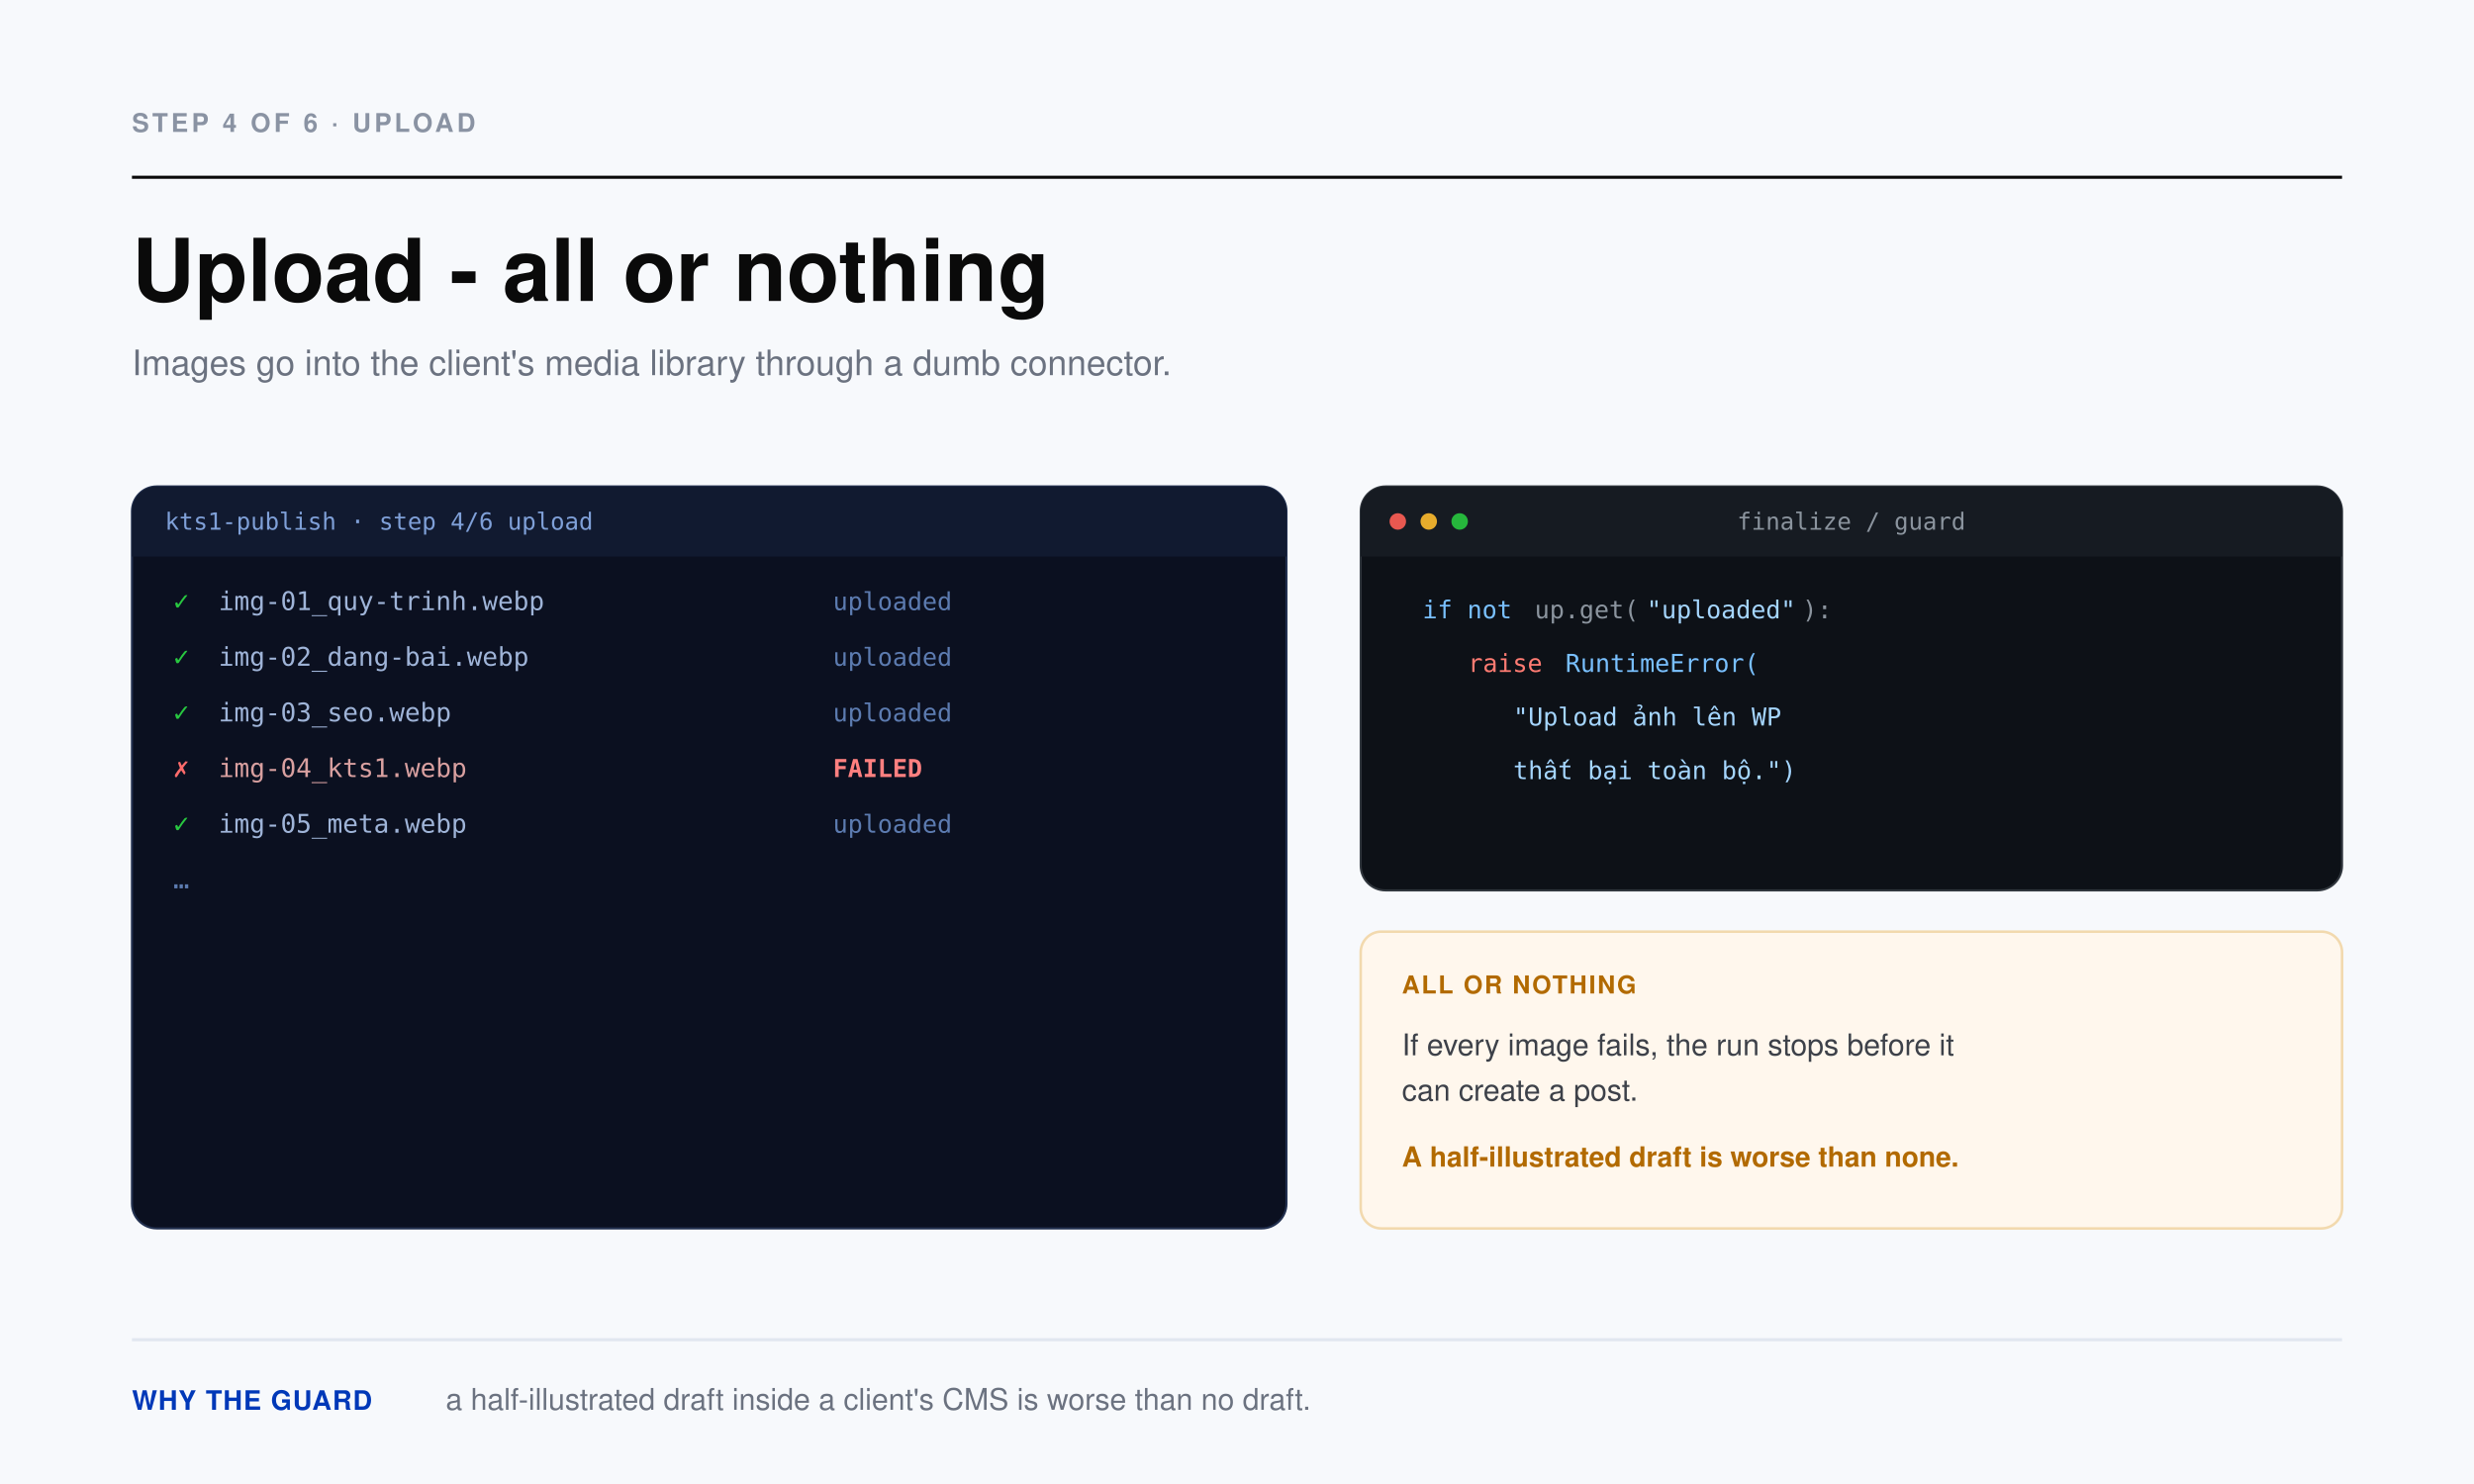
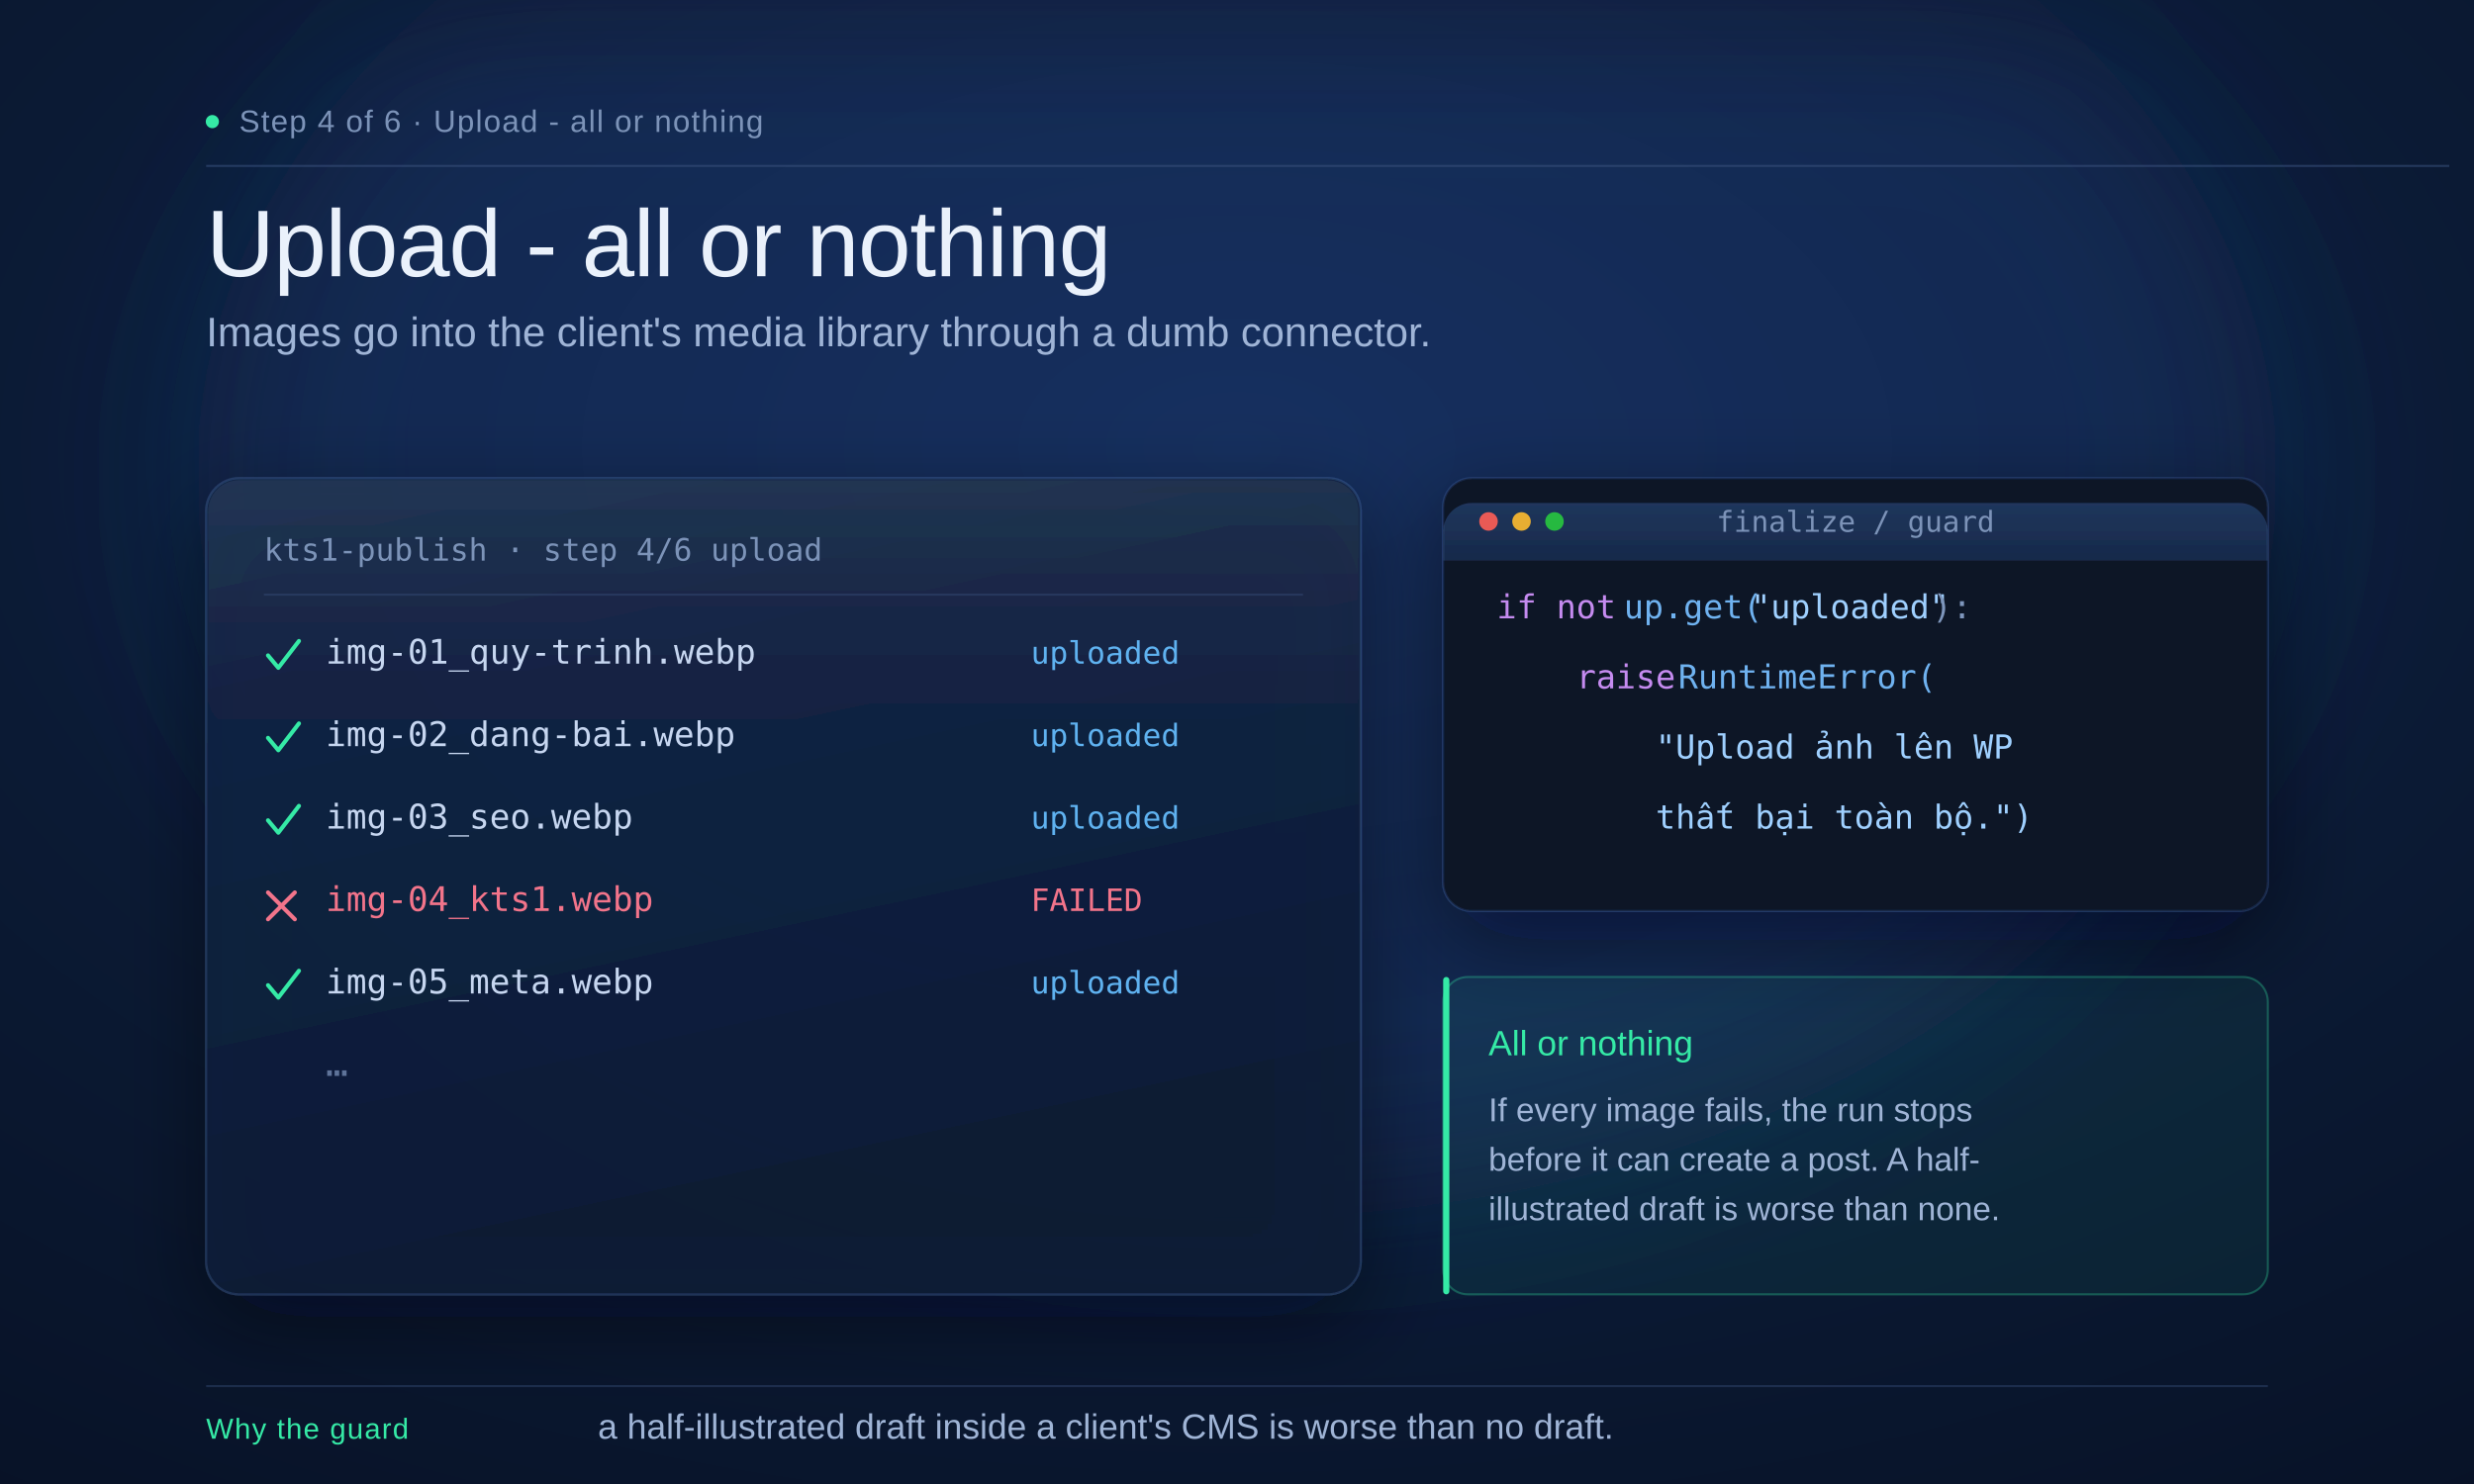
- <svg xmlns="http://www.w3.org/2000/svg" viewBox="0 0 1200 720" role="img" aria-label="Upload - all or nothing" font-family="Helvetica Neue, Helvetica, Arial, sans-serif">
-   <rect width="1200" height="720" fill="#F7F9FC" />
-   <text x="64" y="64" font-size="12.5" font-weight="700" fill="#8A93A3" letter-spacing="1.6">STEP 4 OF 6  ·  UPLOAD</text>
-   <line x1="64" y1="86" x2="1136" y2="86" stroke="#0A0A0A" stroke-width="1.5" />
-   <text x="64" y="146" font-size="42" font-weight="800" fill="#0A0A0A">Upload - all or nothing</text>
-   <text x="64" y="182" font-size="17" font-weight="400" fill="#6B7280">Images go into the client's media library through a dumb connector.</text>
-   <rect x="64" y="236" width="560" height="360" rx="12" fill="#0B1020" stroke="#22304F" stroke-width="1" />
-   <path d="M64 270 v-22 a12 12 0 0 1 12 -12 h536 a12 12 0 0 1 12 12 v22 Z" fill="#111A30" />
-   <text x="80" y="257" font-size="11.5" font-weight="400" fill="#7FA0D8" font-family="ui-monospace, Consolas, monospace">kts1-publish · step 4/6 upload</text>
-   <text x="84" y="296" font-size="13" font-weight="700" fill="#28C840" font-family="ui-monospace, Consolas, monospace">✓</text>
-   <text x="106" y="296" font-size="12.5" font-weight="400" fill="#9FB4D8" font-family="ui-monospace, Consolas, monospace">img-01_quy-trinh.webp</text>
-   <text x="404" y="296" font-size="12" font-weight="400" fill="#5C7BB0" font-family="ui-monospace, Consolas, monospace">uploaded</text>
-   <text x="84" y="323" font-size="13" font-weight="700" fill="#28C840" font-family="ui-monospace, Consolas, monospace">✓</text>
-   <text x="106" y="323" font-size="12.5" font-weight="400" fill="#9FB4D8" font-family="ui-monospace, Consolas, monospace">img-02_dang-bai.webp</text>
-   <text x="404" y="323" font-size="12" font-weight="400" fill="#5C7BB0" font-family="ui-monospace, Consolas, monospace">uploaded</text>
-   <text x="84" y="350" font-size="13" font-weight="700" fill="#28C840" font-family="ui-monospace, Consolas, monospace">✓</text>
-   <text x="106" y="350" font-size="12.5" font-weight="400" fill="#9FB4D8" font-family="ui-monospace, Consolas, monospace">img-03_seo.webp</text>
-   <text x="404" y="350" font-size="12" font-weight="400" fill="#5C7BB0" font-family="ui-monospace, Consolas, monospace">uploaded</text>
-   <text x="84" y="377" font-size="13" font-weight="700" fill="#FF6B6B" font-family="ui-monospace, Consolas, monospace">✗</text>
-   <text x="106" y="377" font-size="12.5" font-weight="400" fill="#D9A0A0" font-family="ui-monospace, Consolas, monospace">img-04_kts1.webp</text>
-   <text x="404" y="377" font-size="12" font-weight="700" fill="#FF8080" font-family="ui-monospace, Consolas, monospace">FAILED</text>
-   <text x="84" y="404" font-size="13" font-weight="700" fill="#28C840" font-family="ui-monospace, Consolas, monospace">✓</text>
-   <text x="106" y="404" font-size="12.5" font-weight="400" fill="#9FB4D8" font-family="ui-monospace, Consolas, monospace">img-05_meta.webp</text>
-   <text x="404" y="404" font-size="12" font-weight="400" fill="#5C7BB0" font-family="ui-monospace, Consolas, monospace">uploaded</text>
-   <text x="84" y="431" font-size="13" font-weight="400" fill="#5C7BB0" font-family="ui-monospace, Consolas, monospace">…</text>
-   <rect x="660" y="236" width="476" height="196" rx="12" fill="#0D1117" stroke="#30363D" stroke-width="1" />
-   <path d="M660 270 v-22 a12 12 0 0 1 12 -12 h452 a12 12 0 0 1 12 12 v22 Z" fill="#161B22" />
-   <circle cx="678" cy="253" r="4" fill="#FF5F56" fill-opacity="0.9" />
-   <circle cx="693" cy="253" r="4" fill="#FEBC2E" fill-opacity="0.9" />
-   <circle cx="708" cy="253" r="4" fill="#28C840" fill-opacity="0.9" />
-   <text x="898.0" y="257" font-size="11.5" font-weight="400" fill="#8B949E" text-anchor="middle" font-family="ui-monospace, Consolas, monospace">finalize / guard</text>
-   <text x="676" y="300" font-size="0" font-weight="400" fill="#3D4149" />
-   <text x="690" y="300" font-size="12" font-weight="400" fill="#79C0FF" font-family="ui-monospace, Consolas, monospace">if not </text>
-   <text x="744.35" y="300" font-size="12" font-weight="400" fill="#8B949E" font-family="ui-monospace, Consolas, monospace">up.get(</text>
-   <text x="798.7" y="300" font-size="12" font-weight="400" fill="#A5D6FF" font-family="ui-monospace, Consolas, monospace">"uploaded"</text>
-   <text x="874.2" y="300" font-size="12" font-weight="400" fill="#8B949E" font-family="ui-monospace, Consolas, monospace">):</text>
-   <text x="676" y="326" font-size="0" font-weight="400" fill="#3D4149" />
-   <text x="712" y="326" font-size="12" font-weight="400" fill="#FF7B72" font-family="ui-monospace, Consolas, monospace">raise </text>
-   <text x="759.3" y="326" font-size="12" font-weight="400" fill="#79C0FF" font-family="ui-monospace, Consolas, monospace">RuntimeError(</text>
-   <text x="676" y="352" font-size="0" font-weight="400" fill="#3D4149" />
-   <text x="734" y="352" font-size="12" font-weight="400" fill="#A5D6FF" font-family="ui-monospace, Consolas, monospace">"Upload ảnh lên WP</text>
-   <text x="676" y="378" font-size="0" font-weight="400" fill="#3D4149" />
-   <text x="734" y="378" font-size="12" font-weight="400" fill="#A5D6FF" font-family="ui-monospace, Consolas, monospace"> thất bại toàn bộ.")</text>
-   <rect x="660" y="452" width="476" height="144" rx="10" fill="#FFF7ED" stroke="#F2D9AE" stroke-width="1.25" />
-   <text x="680" y="482" font-size="12" font-weight="700" fill="#B26A00" letter-spacing="0.8">ALL OR NOTHING</text>
-   <text x="680" y="512" font-size="14.5" font-weight="400" fill="#3D4149">If every image fails, the run stops before it</text>
-   <text x="680" y="534" font-size="14.5" font-weight="400" fill="#3D4149">can create a post.</text>
-   <text x="680" y="566" font-size="13.5" font-weight="600" fill="#B26A00">A half-illustrated draft is worse than none.</text>
-   <line x1="64" y1="650" x2="1136" y2="650" stroke="#E1E7F0" stroke-width="1.5" />
-   <text x="64" y="684" font-size="13" font-weight="800" fill="#0038B8" letter-spacing="0.5">WHY THE GUARD</text>
-   <text x="216.2" y="684" font-size="14.5" font-weight="400" fill="#6B7280">a half-illustrated draft inside a client's CMS is worse than no draft.</text>
+ <svg xmlns="http://www.w3.org/2000/svg" viewBox="0 0 1200 720" font-family="Segoe UI, Helvetica Neue, Arial, sans-serif">
+   <defs>
+     <radialGradient id="fbg" cx="0.5" cy="0.30" r="1.05">
+       <stop offset="0" stop-color="#12294F" />
+       <stop offset="0.5" stop-color="#0B1A34" />
+       <stop offset="1" stop-color="#060E20" />
+     </radialGradient>
+     <linearGradient id="panel" x1="0" y1="0" x2="0.3" y2="1">
+       <stop offset="0" stop-color="#132848" stop-opacity="0.9" />
+       <stop offset="1" stop-color="#0C1B34" stop-opacity="0.9" />
+     </linearGradient>
+     <linearGradient id="ptop" x1="0" y1="0" x2="0" y2="1">
+       <stop offset="0" stop-color="#FFFFFF" stop-opacity="0.06" />
+       <stop offset="1" stop-color="#FFFFFF" stop-opacity="0" />
+     </linearGradient>
+     <linearGradient id="edtop" x1="0" y1="0" x2="0" y2="1">
+       <stop offset="0" stop-color="#20365C" />
+       <stop offset="1" stop-color="#16294A" />
+     </linearGradient>
+     <linearGradient id="grn" x1="0" y1="0" x2="1" y2="1">
+       <stop offset="0" stop-color="#2AC6F0" />
+       <stop offset="0.55" stop-color="#2E8FEE" />
+       <stop offset="1" stop-color="#35EAA6" />
+     </linearGradient>
+     <filter id="psh" x="-30%" y="-30%" width="160%" height="180%">
+       <feDropShadow dx="0" dy="14" stdDeviation="22" flood-color="#03060F" flood-opacity="0.5" />
+     </filter>
+     <filter id="fsoft" x="-70%" y="-70%" width="240%" height="240%">
+       <feGaussianBlur stdDeviation="46" />
+     </filter>
+     <filter id="fglow" x="-80%" y="-80%" width="260%" height="260%">
+       <feGaussianBlur stdDeviation="5" />
+     </filter>
+   </defs>
+   <rect width="1200" height="720" fill="url(#fbg)" />
+   <ellipse cx="600.0" cy="230.4" rx="504.0" ry="360.0" fill="#1B4488" fill-opacity="0.28" filter="url(#fsoft)" />
+   <circle cx="103" cy="59" r="3.2" fill="#35EAA6" />
+   <text x="116.0" y="64.0" font-size="15" font-weight="400" fill="#7C93B8" fill-opacity="1.0" letter-spacing="0.6" font-family="Segoe UI, Helvetica Neue, Arial, sans-serif">Step 4 of 6 · Upload - all or nothing</text>
+   <rect x="100" y="80" width="1088" height="1" fill="#3A527E" fill-opacity="0.55" />
+   <text x="100.0" y="134.0" font-size="46" font-weight="300" fill="#EAF1FB" fill-opacity="1.0" letter-spacing="-0.5" font-family="Segoe UI, Helvetica Neue, Arial, sans-serif">Upload - all or nothing</text>
+   <text x="100.0" y="168.0" font-size="20" font-weight="400" fill="#9FB4D6" fill-opacity="1.0" font-family="Segoe UI, Helvetica Neue, Arial, sans-serif">Images go into the client's media library through a dumb connector.</text>
+   <g filter="url(#psh)">
+     <rect x="100" y="232" width="560" height="396" rx="16" fill="url(#panel)" />
+     <rect x="100" y="232" width="560" height="396" rx="16" fill="none" stroke="#5C82C0" stroke-opacity="0.24" stroke-width="1.1" />
+     <rect x="101" y="233" width="558" height="120" rx="15" fill="url(#ptop)" />
+   </g>
+   <text x="128.0" y="272.0" font-size="15" font-weight="400" fill="#7C93B8" fill-opacity="1.0" font-family="Consolas, ui-monospace, Menlo, monospace">kts1-publish · step 4/6 upload</text>
+   <rect x="128" y="288" width="504" height="1" fill="#3A527E" fill-opacity="0.4" />
+   <path d="M130 318 l5 6 l10 -13" fill="none" stroke="#35EAA6" stroke-width="2" stroke-linecap="round" stroke-linejoin="round" />
+   <text x="158.0" y="322.0" font-size="16.5" font-weight="400" fill="#C6D6F0" fill-opacity="1.0" font-family="Consolas, ui-monospace, Menlo, monospace">img-01_quy-trinh.webp</text>
+   <text x="500.0" y="322.0" font-size="15" font-weight="400" fill="#5FB2F0" fill-opacity="1.0" font-family="Consolas, ui-monospace, Menlo, monospace">uploaded</text>
+   <path d="M130 358 l5 6 l10 -13" fill="none" stroke="#35EAA6" stroke-width="2" stroke-linecap="round" stroke-linejoin="round" />
+   <text x="158.0" y="362.0" font-size="16.5" font-weight="400" fill="#C6D6F0" fill-opacity="1.0" font-family="Consolas, ui-monospace, Menlo, monospace">img-02_dang-bai.webp</text>
+   <text x="500.0" y="362.0" font-size="15" font-weight="400" fill="#5FB2F0" fill-opacity="1.0" font-family="Consolas, ui-monospace, Menlo, monospace">uploaded</text>
+   <path d="M130 398 l5 6 l10 -13" fill="none" stroke="#35EAA6" stroke-width="2" stroke-linecap="round" stroke-linejoin="round" />
+   <text x="158.0" y="402.0" font-size="16.5" font-weight="400" fill="#C6D6F0" fill-opacity="1.0" font-family="Consolas, ui-monospace, Menlo, monospace">img-03_seo.webp</text>
+   <text x="500.0" y="402.0" font-size="15" font-weight="400" fill="#5FB2F0" fill-opacity="1.0" font-family="Consolas, ui-monospace, Menlo, monospace">uploaded</text>
+   <path d="M130 433 l13 13 M143 433 l-13 13" stroke="#F2748A" stroke-width="2" stroke-linecap="round" />
+   <text x="158.0" y="442.0" font-size="16.5" font-weight="400" fill="#F2748A" fill-opacity="1.0" font-family="Consolas, ui-monospace, Menlo, monospace">img-04_kts1.webp</text>
+   <text x="500.0" y="442.0" font-size="15" font-weight="500" fill="#F2748A" fill-opacity="1.0" font-family="Consolas, ui-monospace, Menlo, monospace">FAILED</text>
+   <path d="M130 478 l5 6 l10 -13" fill="none" stroke="#35EAA6" stroke-width="2" stroke-linecap="round" stroke-linejoin="round" />
+   <text x="158.0" y="482.0" font-size="16.5" font-weight="400" fill="#C6D6F0" fill-opacity="1.0" font-family="Consolas, ui-monospace, Menlo, monospace">img-05_meta.webp</text>
+   <text x="500.0" y="482.0" font-size="15" font-weight="400" fill="#5FB2F0" fill-opacity="1.0" font-family="Consolas, ui-monospace, Menlo, monospace">uploaded</text>
+   <text x="158.0" y="522.0" font-size="18" font-weight="400" fill="#5E7399" fill-opacity="1.0" font-family="Consolas, ui-monospace, Menlo, monospace">…</text>
+   <g filter="url(#psh)">
+     <rect x="700" y="232" width="400" height="210" rx="14" fill="#0A1326" />
+     <path d="M700 272 v-14 a14 14 0 0 1 14 -14 h372 a14 14 0 0 1 14 14 v14 Z" fill="url(#edtop)" />
+     <rect x="700" y="232" width="400" height="210" rx="14" fill="none" stroke="#4E74B4" stroke-opacity="0.22" stroke-width="1.1" />
+     <circle cx="722" cy="253" r="4.5" fill="#FF5F56" fill-opacity="0.9" />
+     <circle cx="738" cy="253" r="4.5" fill="#FEBC2E" fill-opacity="0.9" />
+     <circle cx="754" cy="253" r="4.5" fill="#28C840" fill-opacity="0.9" />
+     <text x="900.0" y="258.0" font-size="14" font-weight="400" fill="#7C93B8" fill-opacity="1.0" text-anchor="middle" font-family="Consolas, ui-monospace, Menlo, monospace">finalize / guard</text>
+   </g>
+   <text x="726.0" y="300.0" font-size="16" fill="#C58BF0" font-family="Consolas, ui-monospace, Menlo, monospace" xml:space="preserve">if not </text>
+   <text x="787.6" y="300.0" font-size="16" fill="#6FB2F0" font-family="Consolas, ui-monospace, Menlo, monospace" xml:space="preserve">up.get(</text>
+   <text x="849.2" y="300.0" font-size="16" fill="#9FD0FF" font-family="Consolas, ui-monospace, Menlo, monospace" xml:space="preserve">"uploaded"</text>
+   <text x="937.2" y="300.0" font-size="16" fill="#7E96BC" font-family="Consolas, ui-monospace, Menlo, monospace" xml:space="preserve">):</text>
+   <text x="726.0" y="334.0" font-size="16" fill="#C58BF0" font-family="Consolas, ui-monospace, Menlo, monospace" xml:space="preserve">    raise </text>
+   <text x="814.0" y="334.0" font-size="16" fill="#6FB2F0" font-family="Consolas, ui-monospace, Menlo, monospace" xml:space="preserve">RuntimeError(</text>
+   <text x="726.0" y="368.0" font-size="16" fill="#9FD0FF" font-family="Consolas, ui-monospace, Menlo, monospace" xml:space="preserve">        "Upload ảnh lên WP</text>
+   <text x="726.0" y="402.0" font-size="16" fill="#9FD0FF" font-family="Consolas, ui-monospace, Menlo, monospace" xml:space="preserve">        thất bại toàn bộ.")</text>
+   <rect x="700" y="474" width="400" height="154" rx="12" fill="#35EAA6" fill-opacity="0.06" stroke="#35EAA6" stroke-opacity="0.3" stroke-width="1" />
+   <rect x="700" y="474" width="3" height="154" rx="1.5" fill="#35EAA6" />
+   <text x="722.0" y="512.0" font-size="17" font-weight="400" fill="#35EAA6" fill-opacity="1.0" font-family="Segoe UI, Helvetica Neue, Arial, sans-serif">All or nothing</text>
+   <text x="722.0" y="544.0" font-size="16" font-weight="400" fill="#9FB4D6" fill-opacity="1.0" font-family="Segoe UI, Helvetica Neue, Arial, sans-serif">If every image fails, the run stops</text>
+   <text x="722.0" y="568.0" font-size="16" font-weight="400" fill="#9FB4D6" fill-opacity="1.0" font-family="Segoe UI, Helvetica Neue, Arial, sans-serif">before it can create a post. A half-</text>
+   <text x="722.0" y="592.0" font-size="16" font-weight="400" fill="#9FB4D6" fill-opacity="1.0" font-family="Segoe UI, Helvetica Neue, Arial, sans-serif">illustrated draft is worse than none.</text>
+   <rect x="100" y="672" width="1000" height="1" fill="#3A527E" fill-opacity="0.4" />
+   <text x="100.0" y="698.0" font-size="14" font-weight="400" fill="#35EAA6" fill-opacity="1.0" letter-spacing="0.6" font-family="Segoe UI, Helvetica Neue, Arial, sans-serif">Why the guard</text>
+   <text x="290.0" y="698.0" font-size="17" font-weight="400" fill="#9FB4D6" fill-opacity="1.0" font-family="Segoe UI, Helvetica Neue, Arial, sans-serif">a half-illustrated draft inside a client's CMS is worse than no draft.</text>
</svg>
